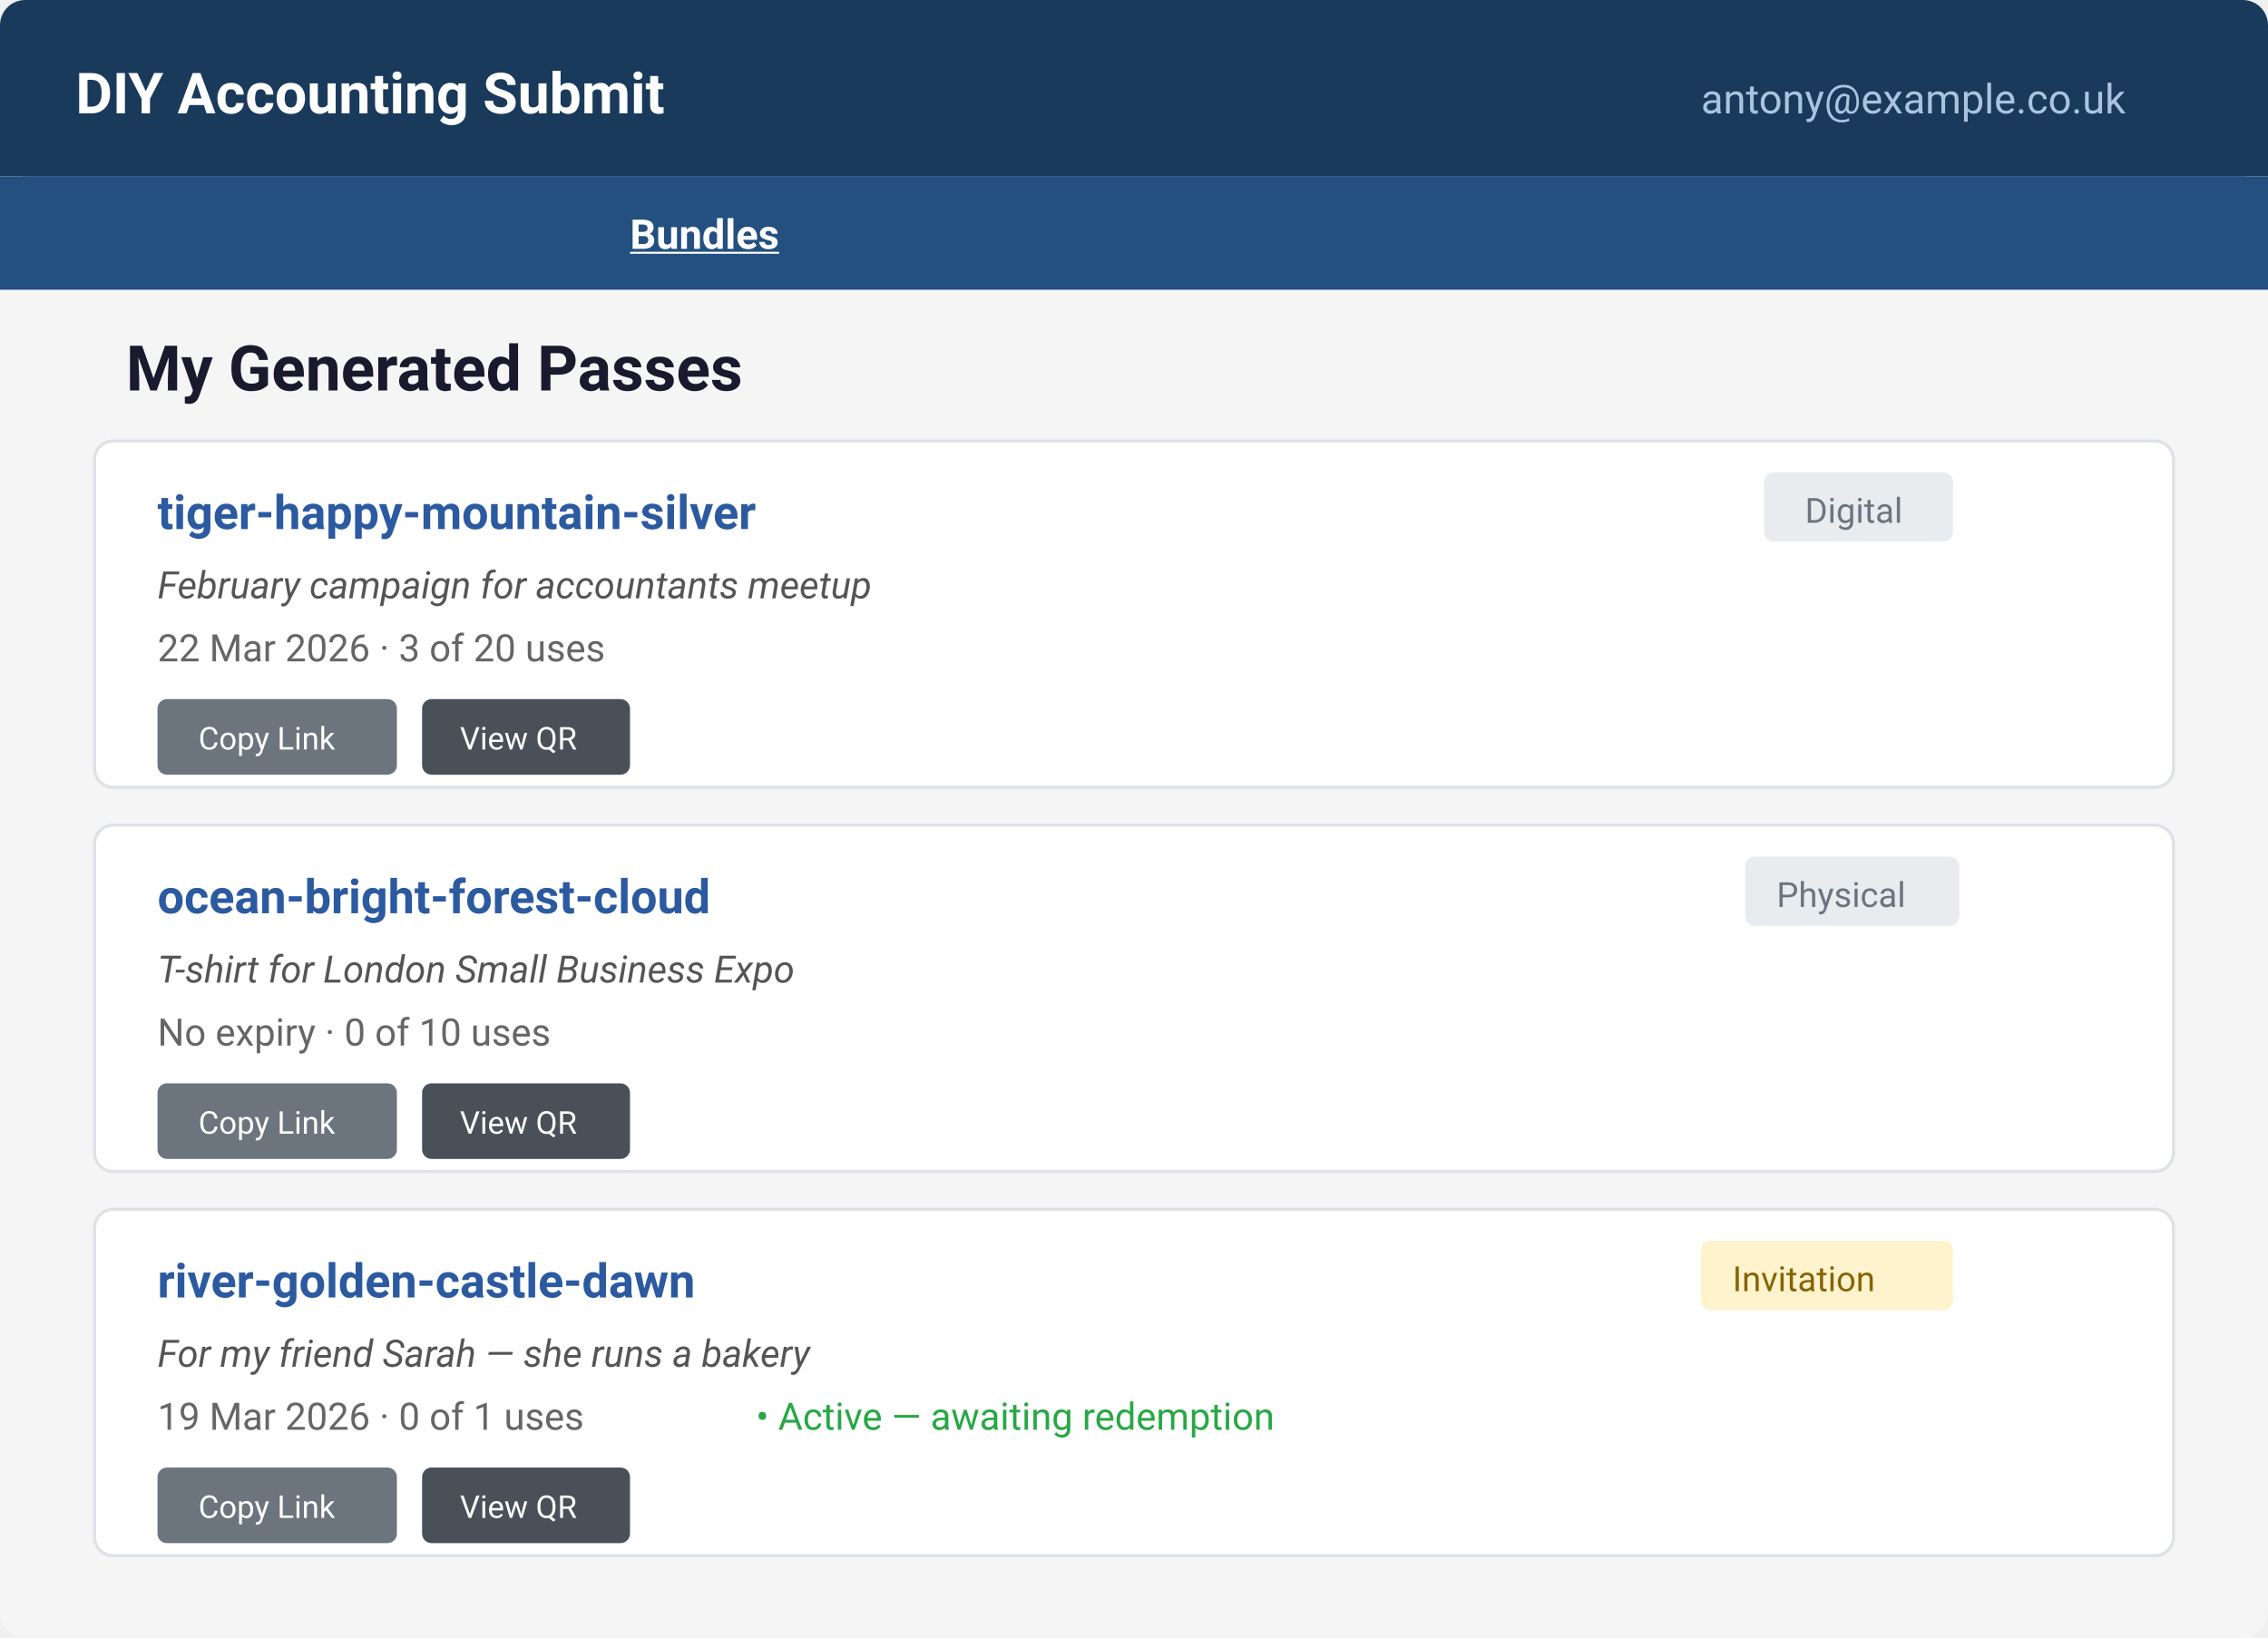
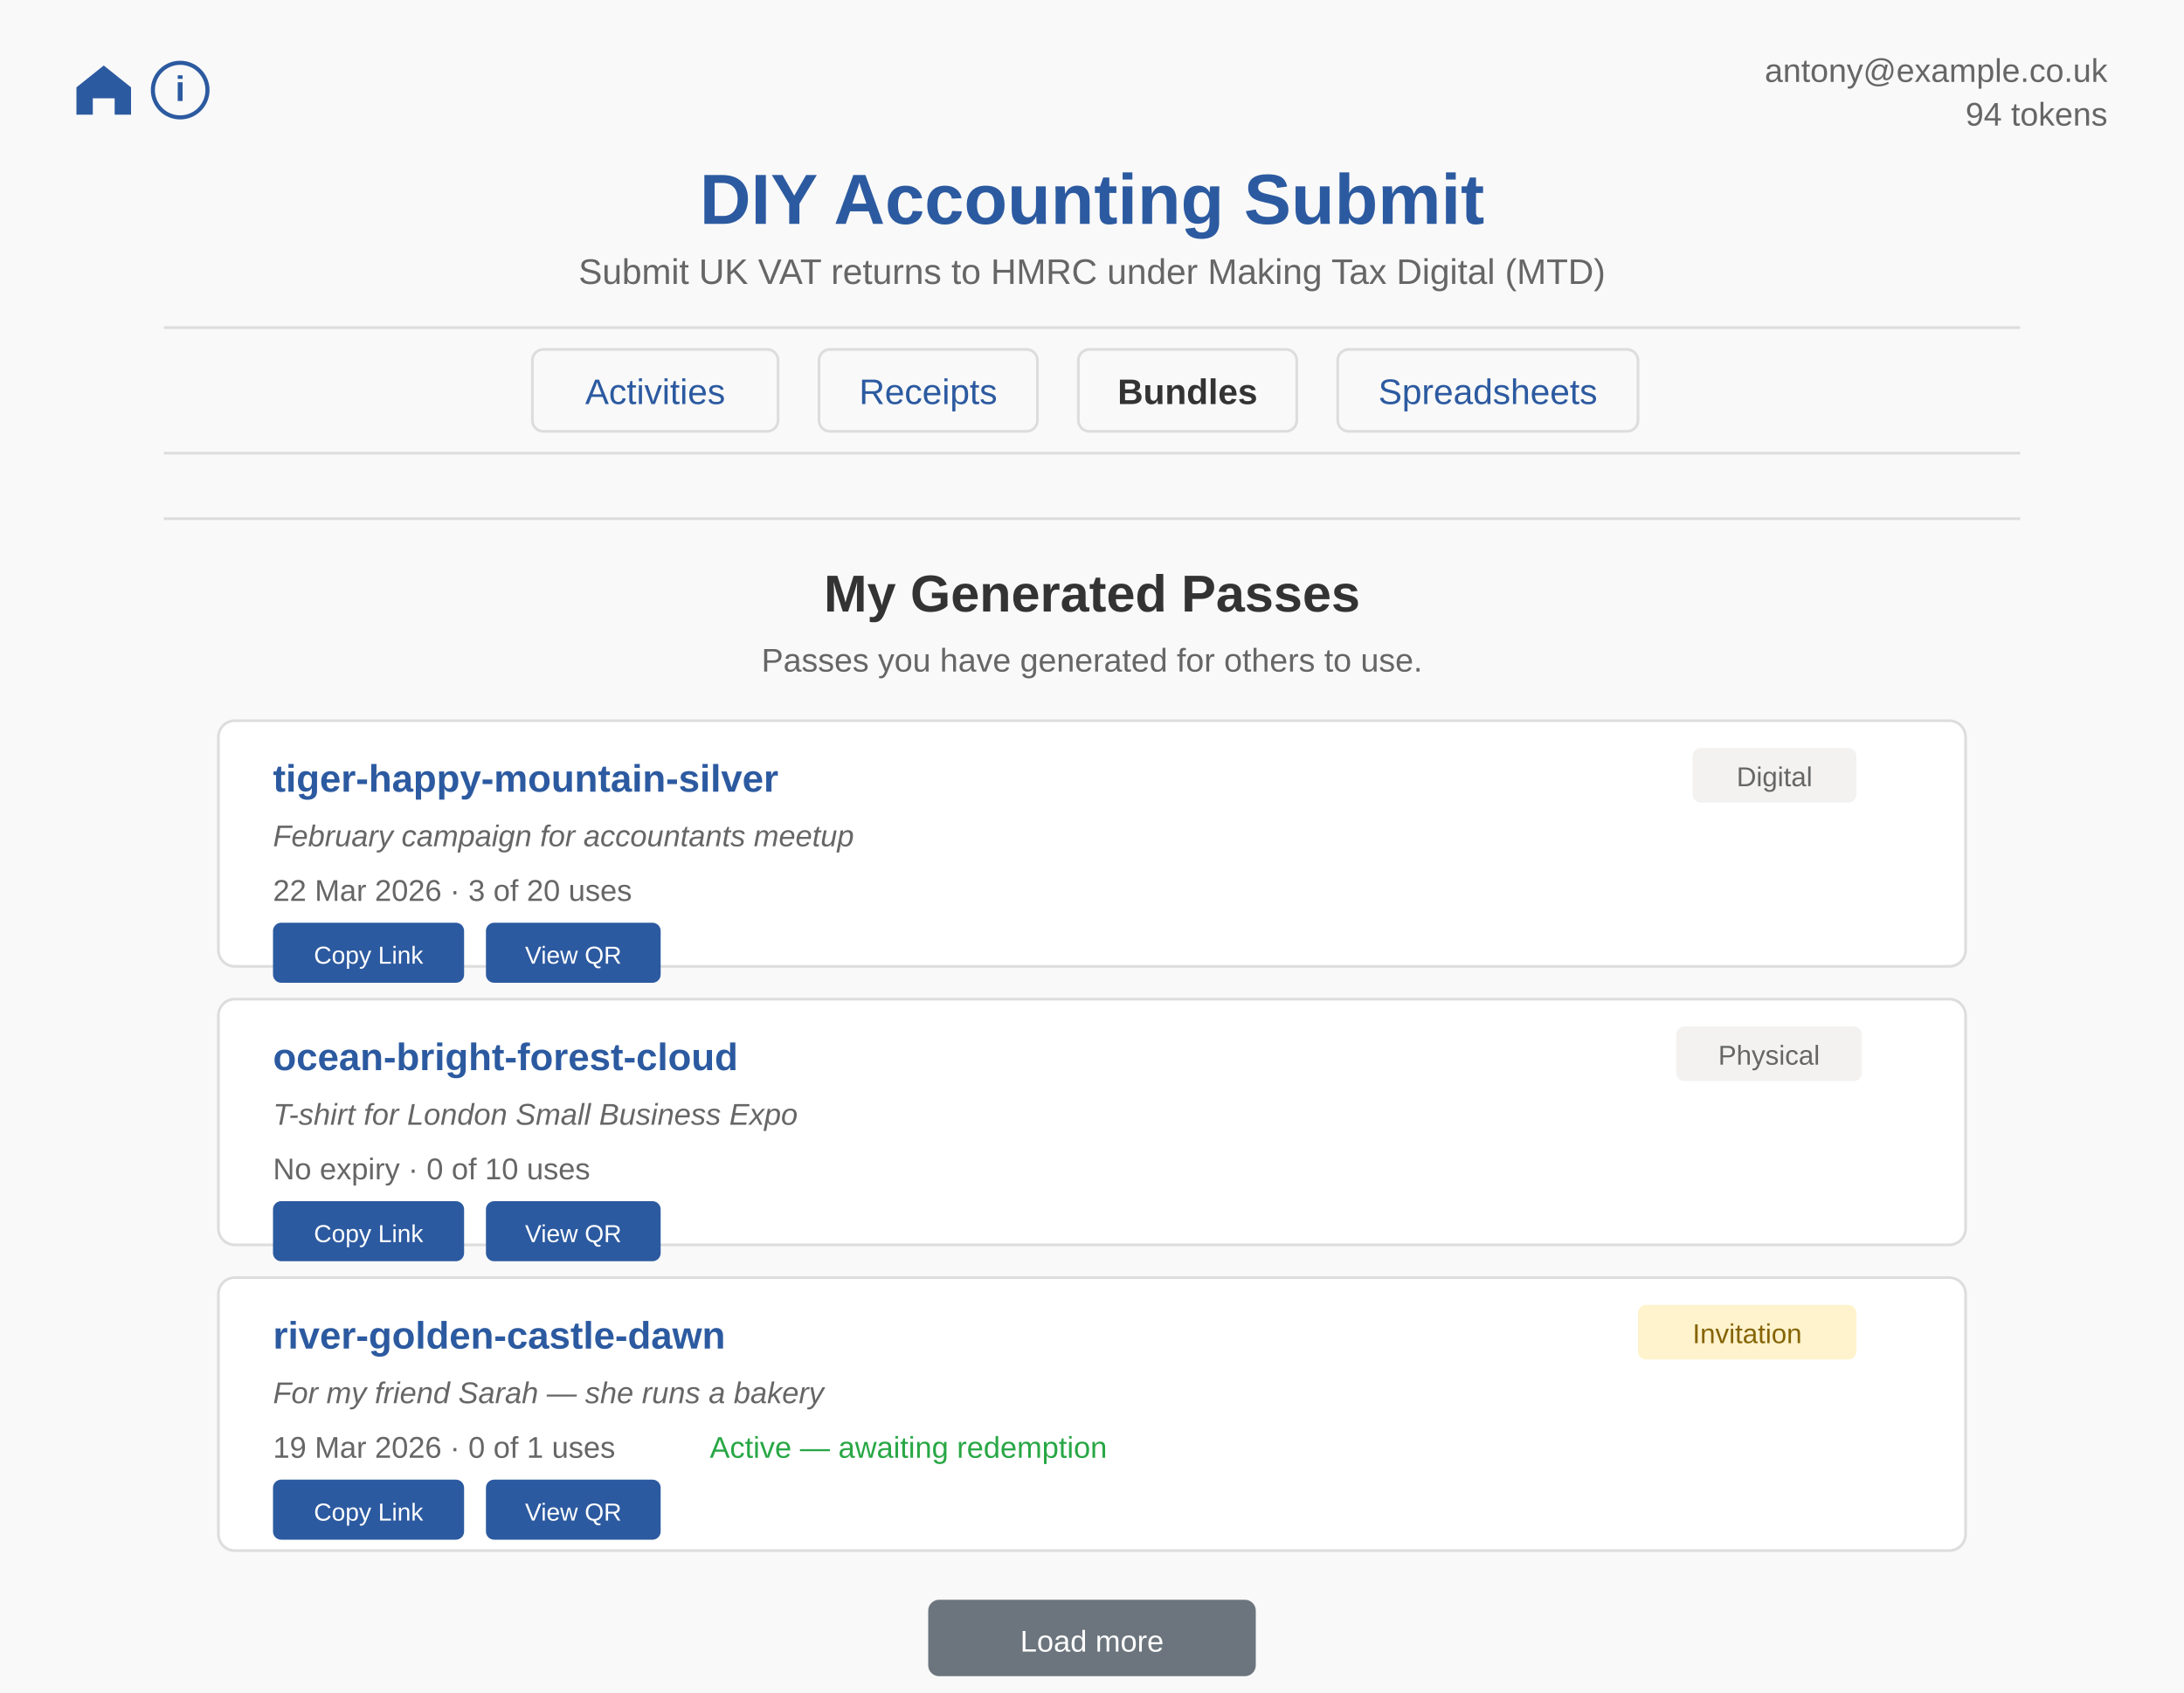
- <svg xmlns="http://www.w3.org/2000/svg" width="720" height="520" viewBox="0 0 720 520">
+ <svg xmlns="http://www.w3.org/2000/svg" width="800" height="620" viewBox="0 0 800 620">
  <defs>
    <style>
-       text { font-family: -apple-system, 'Segoe UI', Roboto, sans-serif; }
+       text { font-family: Arial, sans-serif; }
    </style>
  </defs>
-   <rect width="720" height="520" fill="#f5f5f5" rx="8" />
-   <rect width="720" height="56" fill="#1a3a5c" rx="8" />
-   <rect y="20" width="720" height="36" fill="#1a3a5c" />
-   <text x="24" y="36" fill="white" font-size="18" font-weight="bold">DIY Accounting Submit</text>
-   <text x="540" y="36" fill="#aac4e0" font-size="13">antony@example.co.uk</text>
-   <rect y="56" width="720" height="36" fill="#245080" />
-   <text x="200" y="79" fill="white" font-size="13" font-weight="bold" text-decoration="underline">Bundles</text>
-   <text x="40" y="124" fill="#1a1a2e" font-size="20" font-weight="bold">My Generated Passes</text>
-   <rect x="30" y="140" width="660" height="110" fill="white" rx="6" stroke="#dee2e6" stroke-width="1" />
-   <text x="50" y="168" fill="#2c5aa0" font-size="15" font-weight="600">tiger-happy-mountain-silver</text>
-   <rect x="560" y="150" width="60" height="22" fill="#e9ecef" rx="3" />
-   <text x="573" y="166" fill="#6c757d" font-size="11">Digital</text>
-   <text x="50" y="190" fill="#555" font-size="12" font-style="italic">February campaign for accountants meetup</text>
-   <text x="50" y="210" fill="#666" font-size="12">22 Mar 2026 · 3 of 20 uses</text>
-   <rect x="50" y="222" width="76" height="24" fill="#6c757d" rx="3" />
-   <text x="63" y="238" fill="white" font-size="10">Copy Link</text>
-   <rect x="134" y="222" width="66" height="24" fill="#495057" rx="3" />
-   <text x="146" y="238" fill="white" font-size="10">View QR</text>
-   <rect x="30" y="262" width="660" height="110" fill="white" rx="6" stroke="#dee2e6" stroke-width="1" />
-   <text x="50" y="290" fill="#2c5aa0" font-size="15" font-weight="600">ocean-bright-forest-cloud</text>
-   <rect x="554" y="272" width="68" height="22" fill="#e9ecef" rx="3" />
-   <text x="564" y="288" fill="#6c757d" font-size="11">Physical</text>
-   <text x="50" y="312" fill="#555" font-size="12" font-style="italic">T-shirt for London Small Business Expo</text>
-   <text x="50" y="332" fill="#666" font-size="12">No expiry · 0 of 10 uses</text>
-   <rect x="50" y="344" width="76" height="24" fill="#6c757d" rx="3" />
-   <text x="63" y="360" fill="white" font-size="10">Copy Link</text>
-   <rect x="134" y="344" width="66" height="24" fill="#495057" rx="3" />
-   <text x="146" y="360" fill="white" font-size="10">View QR</text>
-   <rect x="30" y="384" width="660" height="110" fill="white" rx="6" stroke="#dee2e6" stroke-width="1" />
-   <text x="50" y="412" fill="#2c5aa0" font-size="15" font-weight="600">river-golden-castle-dawn</text>
-   <rect x="540" y="394" width="80" height="22" fill="#fff3cd" rx="3" />
-   <text x="550" y="410" fill="#856404" font-size="11">Invitation</text>
-   <text x="50" y="434" fill="#555" font-size="12" font-style="italic">For my friend Sarah — she runs a bakery</text>
-   <text x="50" y="454" fill="#666" font-size="12">19 Mar 2026 · 0 of 1 uses</text>
-   <text x="240" y="454" fill="#28a745" font-size="12">• Active — awaiting redemption</text>
-   <rect x="50" y="466" width="76" height="24" fill="#6c757d" rx="3" />
-   <text x="63" y="482" fill="white" font-size="10">Copy Link</text>
-   <rect x="134" y="466" width="66" height="24" fill="#495057" rx="3" />
-   <text x="146" y="482" fill="white" font-size="10">View QR</text>
+   <rect width="800" height="620" fill="#f9f9f9" />
+   <path d="M28 32 L38 24 L48 32 L48 42 L42 42 L42 36 L34 36 L34 42 L28 42 Z" fill="#2c5aa0" />
+   <circle cx="66" cy="33" r="10" fill="none" stroke="#2c5aa0" stroke-width="1.5" />
+   <text x="66" y="37" fill="#2c5aa0" font-size="13" font-weight="bold" text-anchor="middle">i</text>
+   <text x="772" y="30" fill="#666" font-size="12" text-anchor="end">antony@example.co.uk</text>
+   <text x="772" y="46" fill="#666" font-size="12" text-anchor="end">94 tokens</text>
+   <text x="400" y="82" fill="#2c5aa0" font-size="26" font-weight="bold" text-anchor="middle">DIY Accounting Submit</text>
+   <text x="400" y="104" fill="#666" font-size="13" text-anchor="middle">Submit UK VAT returns to HMRC under Making Tax Digital (MTD)</text>
+   <line x1="60" y1="120" x2="740" y2="120" stroke="#ddd" stroke-width="1" />
+   <rect x="195" y="128" width="90" height="30" rx="4" fill="none" stroke="#ddd" stroke-width="1" />
+   <text x="240" y="148" fill="#2c5aa0" font-size="13" text-anchor="middle">Activities</text>
+   <rect x="300" y="128" width="80" height="30" rx="4" fill="none" stroke="#ddd" stroke-width="1" />
+   <text x="340" y="148" fill="#2c5aa0" font-size="13" text-anchor="middle">Receipts</text>
+   <rect x="395" y="128" width="80" height="30" rx="4" fill="none" stroke="#ddd" stroke-width="1" />
+   <text x="435" y="148" fill="#333" font-size="13" font-weight="bold" text-anchor="middle">Bundles</text>
+   <rect x="490" y="128" width="110" height="30" rx="4" fill="none" stroke="#ddd" stroke-width="1" />
+   <text x="545" y="148" fill="#2c5aa0" font-size="13" text-anchor="middle">Spreadsheets</text>
+   <line x1="60" y1="166" x2="740" y2="166" stroke="#ddd" stroke-width="1" />
+   <line x1="60" y1="190" x2="740" y2="190" stroke="#ddd" stroke-width="1" />
+   <text x="400" y="224" fill="#333" font-size="19" font-weight="bold" text-anchor="middle">My Generated Passes</text>
+   <text x="400" y="246" fill="#666" font-size="12" text-anchor="middle">Passes you have generated for others to use.</text>
+   <rect x="80" y="264" width="640" height="90" fill="#fff" rx="6" stroke="#ddd" stroke-width="1" />
+   <text x="100" y="290" fill="#2c5aa0" font-size="14" font-weight="600">tiger-happy-mountain-silver</text>
+   <rect x="620" y="274" width="60" height="20" fill="#f3f2f1" rx="3" />
+   <text x="650" y="288" fill="#666" font-size="10" text-anchor="middle">Digital</text>
+   <text x="100" y="310" fill="#666" font-size="11" font-style="italic">February campaign for accountants meetup</text>
+   <text x="100" y="330" fill="#666" font-size="11">22 Mar 2026 · 3 of 20 uses</text>
+   <rect x="100" y="338" width="70" height="22" fill="#2c5aa0" rx="3" />
+   <text x="135" y="353" fill="white" font-size="9" text-anchor="middle">Copy Link</text>
+   <rect x="178" y="338" width="64" height="22" fill="#2c5aa0" rx="3" />
+   <text x="210" y="353" fill="white" font-size="9" text-anchor="middle">View QR</text>
+   <rect x="80" y="366" width="640" height="90" fill="#fff" rx="6" stroke="#ddd" stroke-width="1" />
+   <text x="100" y="392" fill="#2c5aa0" font-size="14" font-weight="600">ocean-bright-forest-cloud</text>
+   <rect x="614" y="376" width="68" height="20" fill="#f3f2f1" rx="3" />
+   <text x="648" y="390" fill="#666" font-size="10" text-anchor="middle">Physical</text>
+   <text x="100" y="412" fill="#666" font-size="11" font-style="italic">T-shirt for London Small Business Expo</text>
+   <text x="100" y="432" fill="#666" font-size="11">No expiry · 0 of 10 uses</text>
+   <rect x="100" y="440" width="70" height="22" fill="#2c5aa0" rx="3" />
+   <text x="135" y="455" fill="white" font-size="9" text-anchor="middle">Copy Link</text>
+   <rect x="178" y="440" width="64" height="22" fill="#2c5aa0" rx="3" />
+   <text x="210" y="455" fill="white" font-size="9" text-anchor="middle">View QR</text>
+   <rect x="80" y="468" width="640" height="100" fill="#fff" rx="6" stroke="#ddd" stroke-width="1" />
+   <text x="100" y="494" fill="#2c5aa0" font-size="14" font-weight="600">river-golden-castle-dawn</text>
+   <rect x="600" y="478" width="80" height="20" fill="#fff3cd" rx="3" />
+   <text x="640" y="492" fill="#856404" font-size="10" text-anchor="middle">Invitation</text>
+   <text x="100" y="514" fill="#666" font-size="11" font-style="italic">For my friend Sarah — she runs a bakery</text>
+   <text x="100" y="534" fill="#666" font-size="11">19 Mar 2026 · 0 of 1 uses</text>
+   <text x="260" y="534" fill="#28a745" font-size="11">Active — awaiting redemption</text>
+   <rect x="100" y="542" width="70" height="22" fill="#2c5aa0" rx="3" />
+   <text x="135" y="557" fill="white" font-size="9" text-anchor="middle">Copy Link</text>
+   <rect x="178" y="542" width="64" height="22" fill="#2c5aa0" rx="3" />
+   <text x="210" y="557" fill="white" font-size="9" text-anchor="middle">View QR</text>
+   <rect x="340" y="586" width="120" height="28" fill="#6c757d" rx="4" />
+   <text x="400" y="605" fill="white" font-size="11" text-anchor="middle">Load more</text>
</svg>
